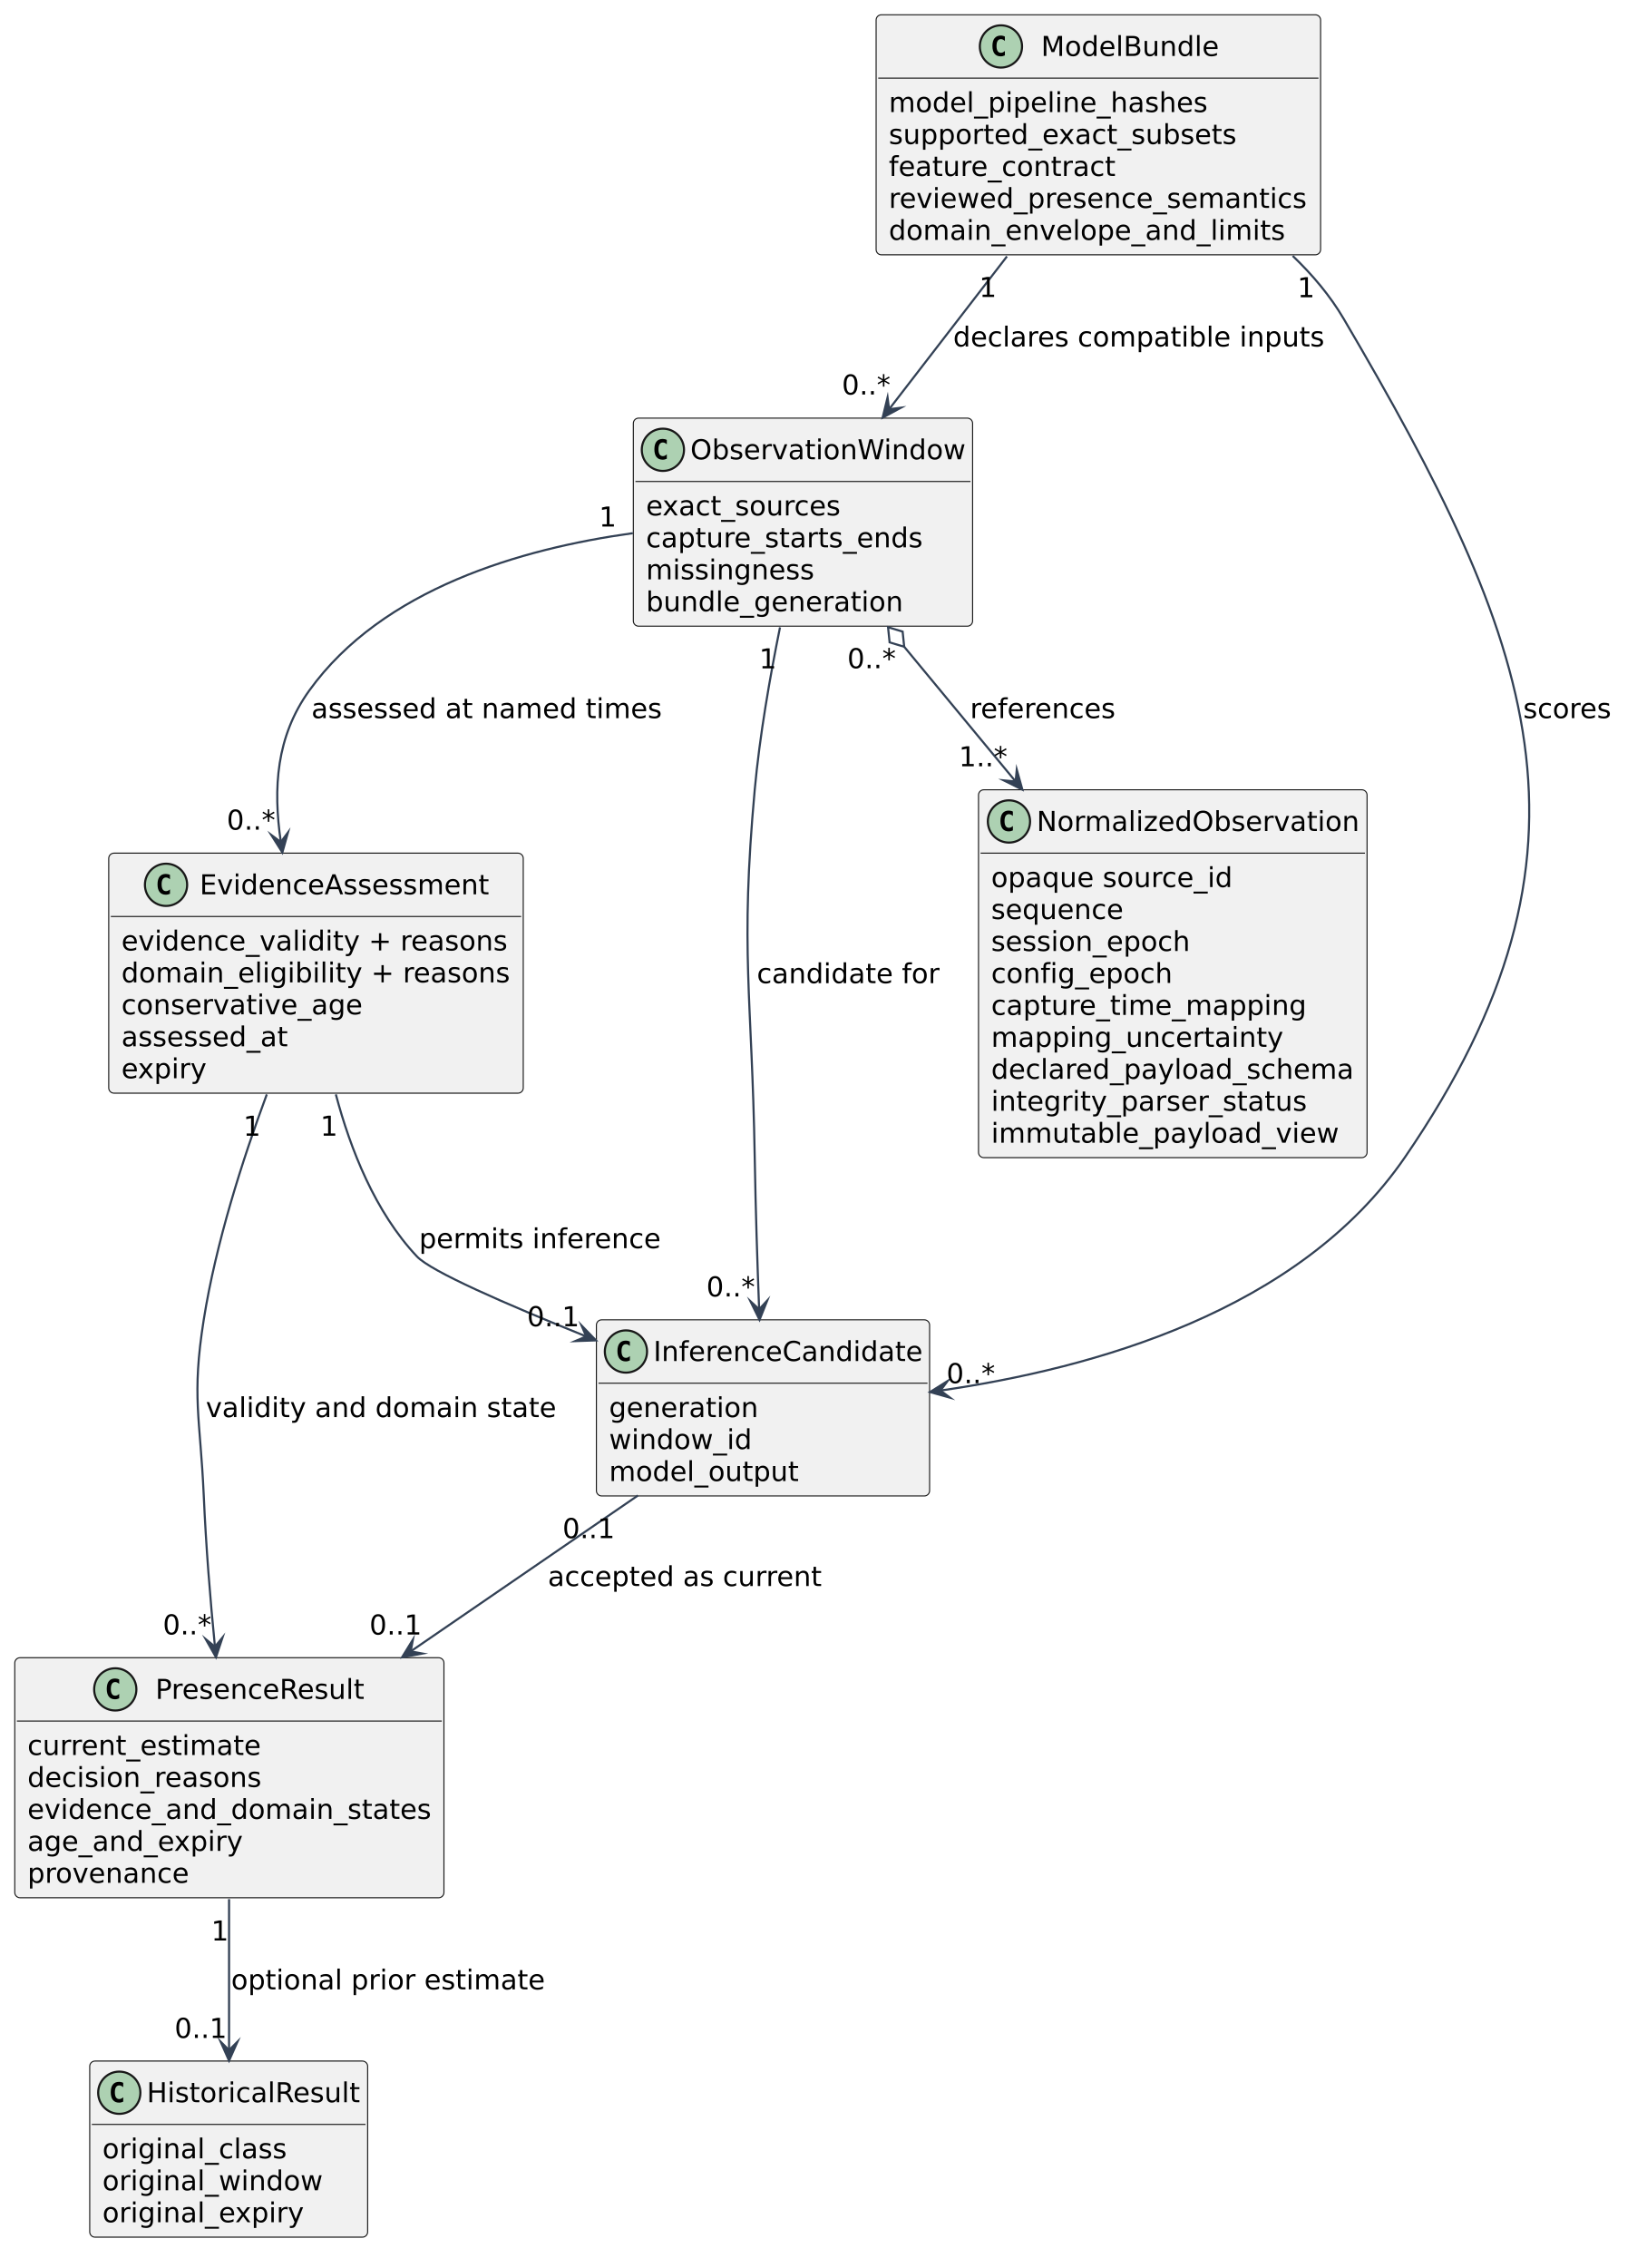
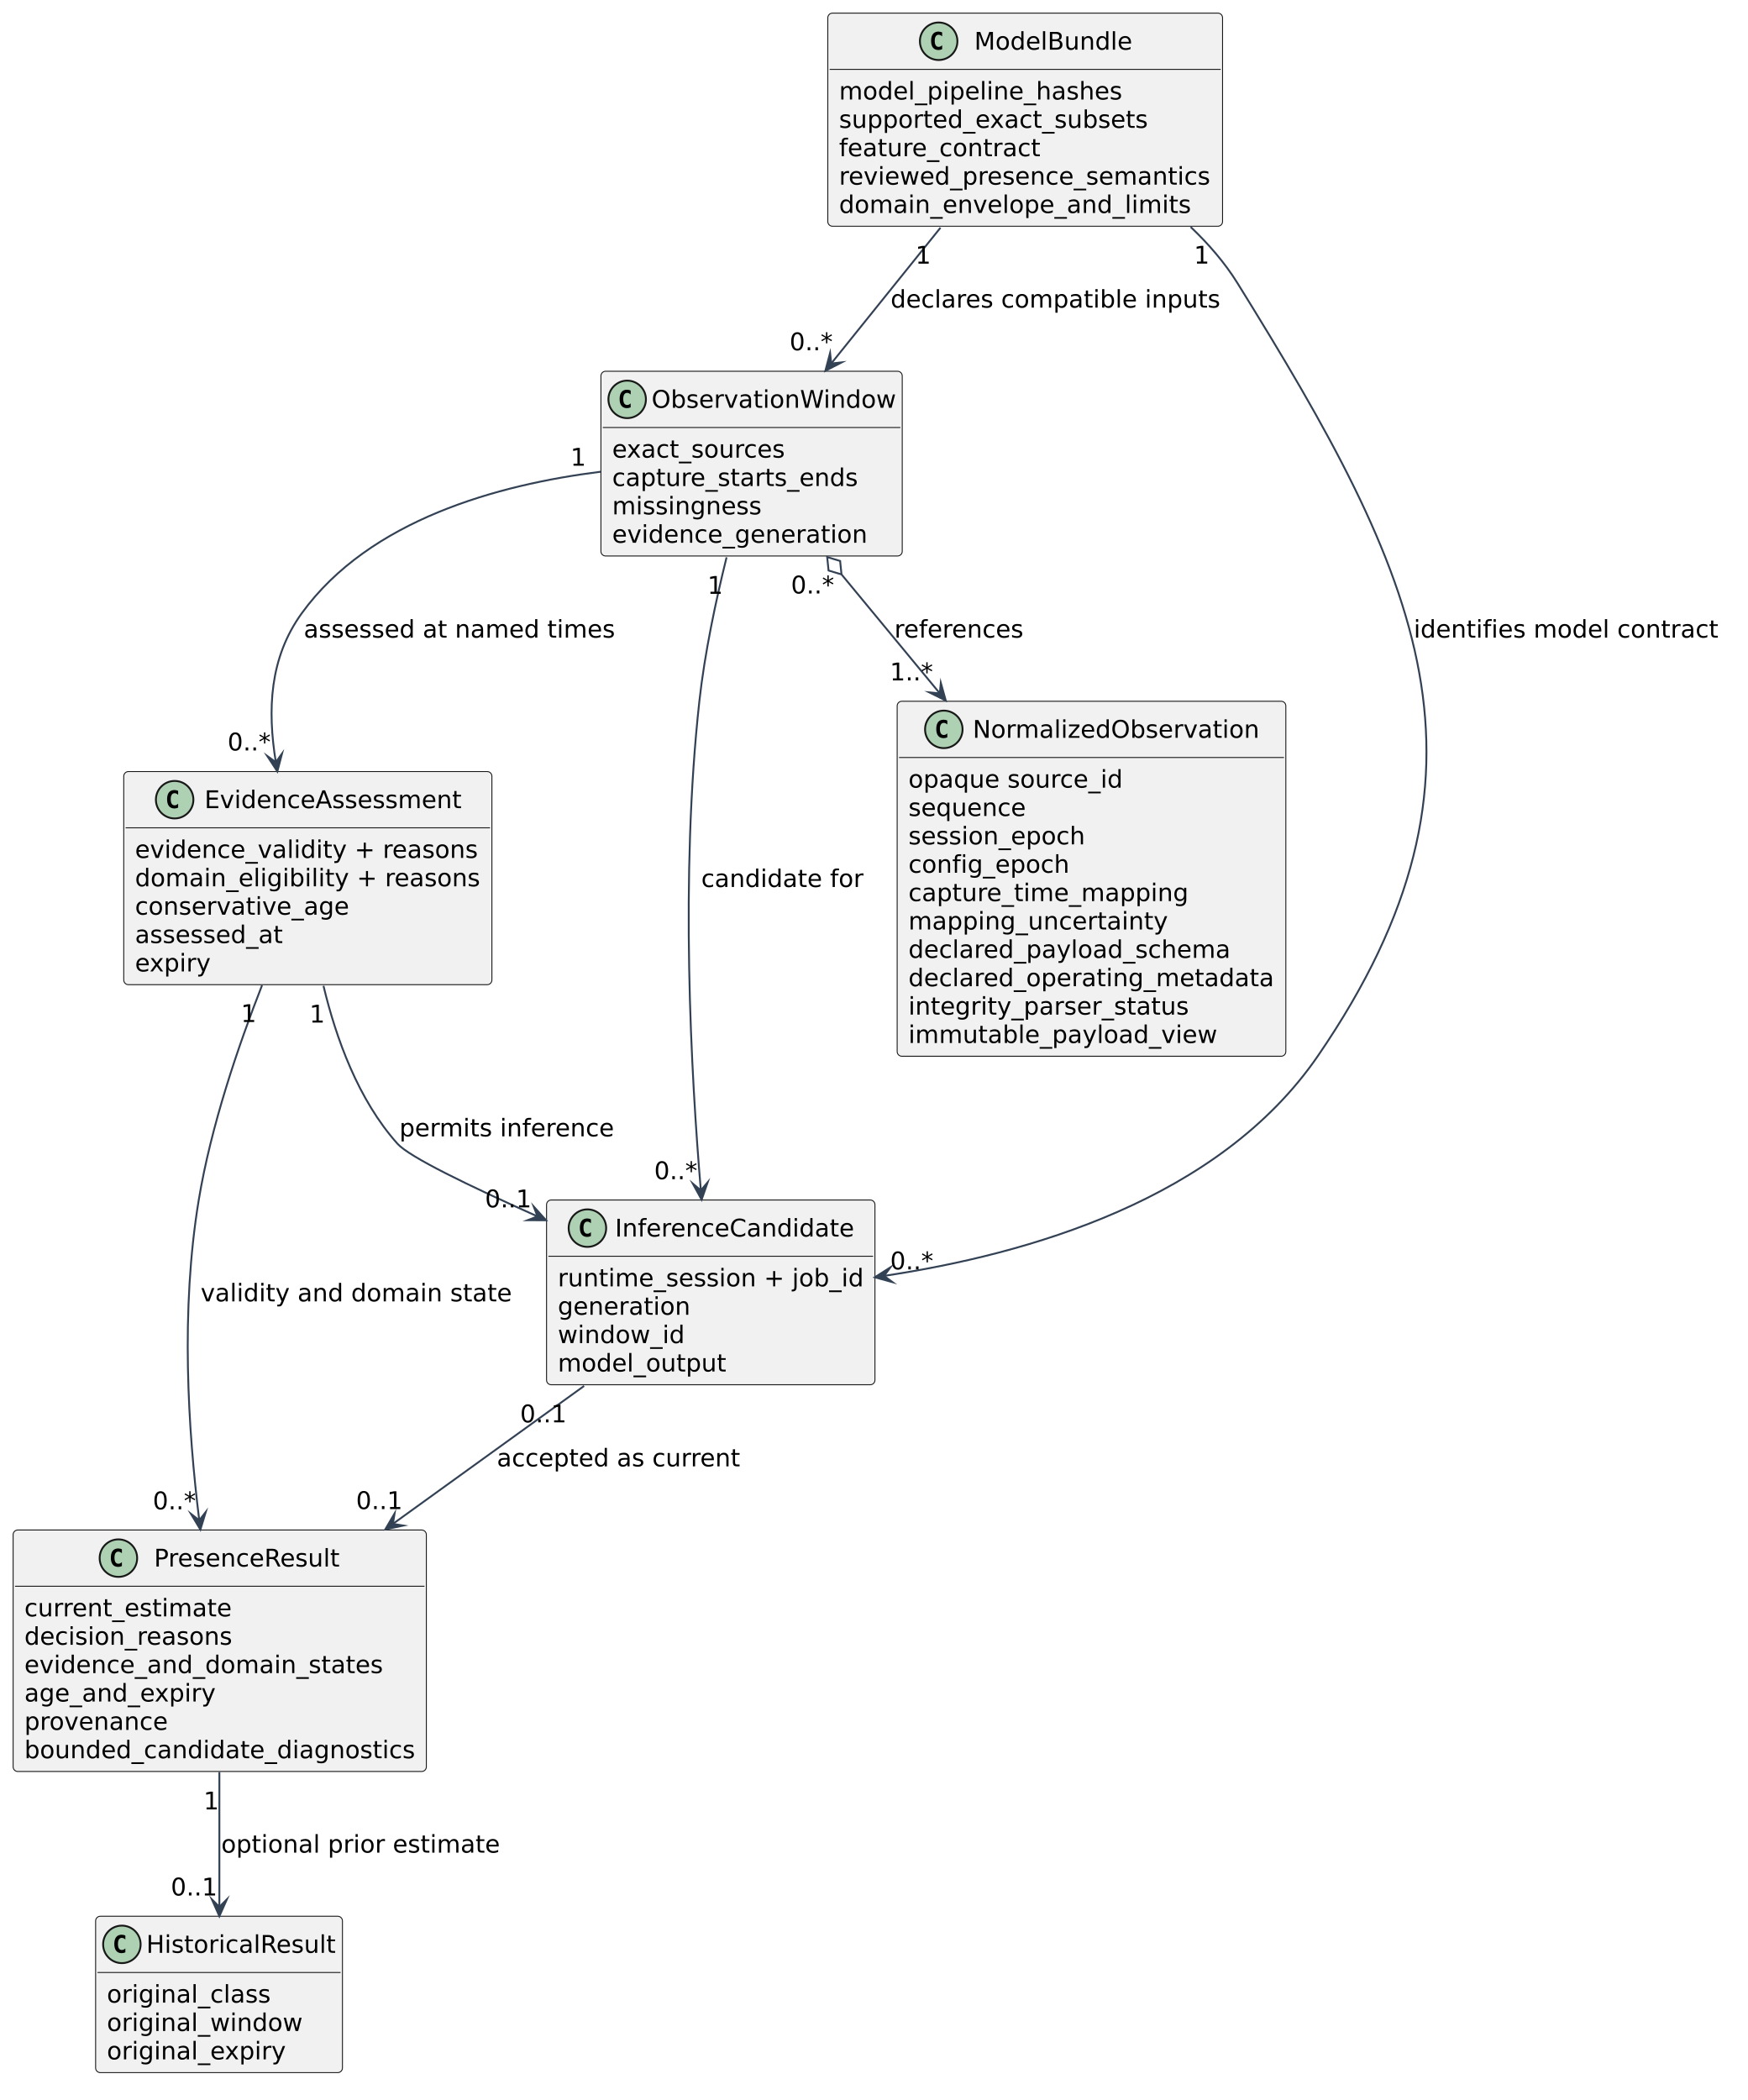
- <svg xmlns="http://www.w3.org/2000/svg" contentStyleType="text/css" data-diagram-type="CLASS" height="1074px" preserveAspectRatio="none" style="width:780px;height:1074px;background:#FFFFFF;" version="1.1" viewBox="0 0 780 1074" width="780px" zoomAndPan="magnify">
+ <svg xmlns="http://www.w3.org/2000/svg" contentStyleType="text/css" data-diagram-type="CLASS" height="1120px" preserveAspectRatio="none" style="width:932px;height:1120px;background:#FFFFFF;" version="1.1" viewBox="0 0 932 1120" width="932px" zoomAndPan="magnify">
  <defs />
  <g>
    <g class="entity" data-qualified-name="NormalizedObservation" data-source-line="9" id="ent0001">
-       <rect fill="#F1F1F1" height="174.195" rx="2.5" ry="2.5" style="stroke:#181818;stroke-width:0.5;" width="184.053" x="463.5" y="374" />
-       <ellipse cx="477.924" cy="389" fill="#ADD1B2" rx="10" ry="10" style="stroke:#181818;stroke-width:1;" />
-       <path d="M479.783,393.234 Q479.346,393.453 478.846,393.562 Q478.361,393.688 477.83,393.688 Q475.908,393.688 474.892,392.422 Q473.892,391.156 473.892,388.766 Q473.892,386.375 474.892,385.109 Q475.908,383.844 477.83,383.844 Q478.361,383.844 478.861,383.969 Q479.361,384.078 479.783,384.312 L479.783,386.391 Q479.299,385.953 478.846,385.75 Q478.392,385.531 477.908,385.531 Q476.892,385.531 476.361,386.359 Q475.83,387.172 475.83,388.766 Q475.83,390.375 476.361,391.188 Q476.892,392 477.908,392 Q478.392,392 478.846,391.797 Q479.299,391.594 479.783,391.141 L479.783,393.234 Z " fill="#000000" />
-       <text fill="#000000" font-family="'DejaVu Sans'" font-size="13" lengthAdjust="spacing" textLength="153.112" x="491.018" y="393.5">NormalizedObservation</text>
-       <line style="stroke:#181818;stroke-width:0.5;" x1="464.5" x2="646.553" y1="404" y2="404" />
-       <text fill="#000000" font-family="'DejaVu Sans'" font-size="13" lengthAdjust="spacing" textLength="114.613" x="469.5" y="420.067">opaque source_id</text>
-       <text fill="#000000" font-family="'DejaVu Sans'" font-size="13" lengthAdjust="spacing" textLength="62.645" x="469.5" y="435.2">sequence</text>
-       <text fill="#000000" font-family="'DejaVu Sans'" font-size="13" lengthAdjust="spacing" textLength="94.212" x="469.5" y="450.332">session_epoch</text>
-       <text fill="#000000" font-family="'DejaVu Sans'" font-size="13" lengthAdjust="spacing" textLength="85.871" x="469.5" y="465.465">config_epoch</text>
-       <text fill="#000000" font-family="'DejaVu Sans'" font-size="13" lengthAdjust="spacing" textLength="149.652" x="469.5" y="480.598">capture_time_mapping</text>
-       <text fill="#000000" font-family="'DejaVu Sans'" font-size="13" lengthAdjust="spacing" textLength="138.411" x="469.5" y="495.731">mapping_uncertainty</text>
-       <text fill="#000000" font-family="'DejaVu Sans'" font-size="13" lengthAdjust="spacing" textLength="172.053" x="469.5" y="510.864">declared_payload_schema</text>
-       <text fill="#000000" font-family="'DejaVu Sans'" font-size="13" lengthAdjust="spacing" textLength="149.57" x="469.5" y="525.997">integrity_parser_status</text>
-       <text fill="#000000" font-family="'DejaVu Sans'" font-size="13" lengthAdjust="spacing" textLength="164.734" x="469.5" y="541.129">immutable_payload_view</text>
+       <rect fill="#F1F1F1" height="189.328" rx="2.5" ry="2.5" style="stroke:#181818;stroke-width:0.5;" width="207.292" x="478.5" y="374" />
+       <ellipse cx="503.381" cy="389" fill="#ADD1B2" rx="10" ry="10" style="stroke:#181818;stroke-width:1;" />
+       <path d="M505.24,393.234 Q504.803,393.453 504.303,393.562 Q503.819,393.688 503.287,393.688 Q501.365,393.688 500.35,392.422 Q499.35,391.156 499.35,388.766 Q499.35,386.375 500.35,385.109 Q501.365,383.844 503.287,383.844 Q503.819,383.844 504.319,383.969 Q504.819,384.078 505.24,384.312 L505.24,386.391 Q504.756,385.953 504.303,385.75 Q503.85,385.531 503.365,385.531 Q502.35,385.531 501.819,386.359 Q501.287,387.172 501.287,388.766 Q501.287,390.375 501.819,391.188 Q502.35,392 503.365,392 Q503.85,392 504.303,391.797 Q504.756,391.594 505.24,391.141 L505.24,393.234 Z " fill="#000000" />
+       <text fill="#000000" font-family="'DejaVu Sans'" font-size="13" lengthAdjust="spacing" textLength="153.112" x="518.799" y="393.5">NormalizedObservation</text>
+       <line style="stroke:#181818;stroke-width:0.5;" x1="479.5" x2="684.792" y1="404" y2="404" />
+       <text fill="#000000" font-family="'DejaVu Sans'" font-size="13" lengthAdjust="spacing" textLength="114.613" x="484.5" y="420.067">opaque source_id</text>
+       <text fill="#000000" font-family="'DejaVu Sans'" font-size="13" lengthAdjust="spacing" textLength="62.645" x="484.5" y="435.2">sequence</text>
+       <text fill="#000000" font-family="'DejaVu Sans'" font-size="13" lengthAdjust="spacing" textLength="94.212" x="484.5" y="450.332">session_epoch</text>
+       <text fill="#000000" font-family="'DejaVu Sans'" font-size="13" lengthAdjust="spacing" textLength="85.871" x="484.5" y="465.465">config_epoch</text>
+       <text fill="#000000" font-family="'DejaVu Sans'" font-size="13" lengthAdjust="spacing" textLength="149.652" x="484.5" y="480.598">capture_time_mapping</text>
+       <text fill="#000000" font-family="'DejaVu Sans'" font-size="13" lengthAdjust="spacing" textLength="138.411" x="484.5" y="495.731">mapping_uncertainty</text>
+       <text fill="#000000" font-family="'DejaVu Sans'" font-size="13" lengthAdjust="spacing" textLength="172.053" x="484.5" y="510.864">declared_payload_schema</text>
+       <text fill="#000000" font-family="'DejaVu Sans'" font-size="13" lengthAdjust="spacing" textLength="195.292" x="484.5" y="525.997">declared_operating_metadata</text>
+       <text fill="#000000" font-family="'DejaVu Sans'" font-size="13" lengthAdjust="spacing" textLength="149.57" x="484.5" y="541.129">integrity_parser_status</text>
+       <text fill="#000000" font-family="'DejaVu Sans'" font-size="13" lengthAdjust="spacing" textLength="164.734" x="484.5" y="556.262">immutable_payload_view</text>
    </g>
-     <g class="entity" data-qualified-name="ObservationWindow" data-source-line="21" id="ent0002">
-       <rect fill="#F1F1F1" height="98.531" rx="2.5" ry="2.5" style="stroke:#181818;stroke-width:0.5;" width="160.705" x="300" y="198" />
-       <ellipse cx="314" cy="213" fill="#ADD1B2" rx="10" ry="10" style="stroke:#181818;stroke-width:1;" />
-       <path d="M315.859,217.234 Q315.422,217.453 314.922,217.562 Q314.438,217.688 313.906,217.688 Q311.984,217.688 310.969,216.422 Q309.969,215.156 309.969,212.766 Q309.969,210.375 310.969,209.109 Q311.984,207.844 313.906,207.844 Q314.438,207.844 314.938,207.969 Q315.438,208.078 315.859,208.312 L315.859,210.391 Q315.375,209.953 314.922,209.75 Q314.469,209.531 313.984,209.531 Q312.969,209.531 312.438,210.359 Q311.906,211.172 311.906,212.766 Q311.906,214.375 312.438,215.188 Q312.969,216 313.984,216 Q314.469,216 314.922,215.797 Q315.375,215.594 315.859,215.141 L315.859,217.234 Z " fill="#000000" />
-       <text fill="#000000" font-family="'DejaVu Sans'" font-size="13" lengthAdjust="spacing" textLength="130.705" x="327" y="217.5">ObservationWindow</text>
-       <line style="stroke:#181818;stroke-width:0.5;" x1="301" x2="459.705" y1="228" y2="228" />
-       <text fill="#000000" font-family="'DejaVu Sans'" font-size="13" lengthAdjust="spacing" textLength="92.631" x="306" y="244.067">exact_sources</text>
-       <text fill="#000000" font-family="'DejaVu Sans'" font-size="13" lengthAdjust="spacing" textLength="131.358" x="306" y="259.2">capture_starts_ends</text>
-       <text fill="#000000" font-family="'DejaVu Sans'" font-size="13" lengthAdjust="spacing" textLength="79.707" x="306" y="274.332">missingness</text>
-       <text fill="#000000" font-family="'DejaVu Sans'" font-size="13" lengthAdjust="spacing" textLength="121.793" x="306" y="289.465">bundle_generation</text>
+     <g class="entity" data-qualified-name="ObservationWindow" data-source-line="22" id="ent0002">
+       <rect fill="#F1F1F1" height="98.531" rx="2.5" ry="2.5" style="stroke:#181818;stroke-width:0.5;" width="160.705" x="320.5" y="198" />
+       <ellipse cx="334.5" cy="213" fill="#ADD1B2" rx="10" ry="10" style="stroke:#181818;stroke-width:1;" />
+       <path d="M336.359,217.234 Q335.922,217.453 335.422,217.562 Q334.938,217.688 334.406,217.688 Q332.484,217.688 331.469,216.422 Q330.469,215.156 330.469,212.766 Q330.469,210.375 331.469,209.109 Q332.484,207.844 334.406,207.844 Q334.938,207.844 335.438,207.969 Q335.938,208.078 336.359,208.312 L336.359,210.391 Q335.875,209.953 335.422,209.75 Q334.969,209.531 334.484,209.531 Q333.469,209.531 332.938,210.359 Q332.406,211.172 332.406,212.766 Q332.406,214.375 332.938,215.188 Q333.469,216 334.484,216 Q334.969,216 335.422,215.797 Q335.875,215.594 336.359,215.141 L336.359,217.234 Z " fill="#000000" />
+       <text fill="#000000" font-family="'DejaVu Sans'" font-size="13" lengthAdjust="spacing" textLength="130.705" x="347.5" y="217.5">ObservationWindow</text>
+       <line style="stroke:#181818;stroke-width:0.5;" x1="321.5" x2="480.205" y1="228" y2="228" />
+       <text fill="#000000" font-family="'DejaVu Sans'" font-size="13" lengthAdjust="spacing" textLength="92.631" x="326.5" y="244.067">exact_sources</text>
+       <text fill="#000000" font-family="'DejaVu Sans'" font-size="13" lengthAdjust="spacing" textLength="131.358" x="326.5" y="259.2">capture_starts_ends</text>
+       <text fill="#000000" font-family="'DejaVu Sans'" font-size="13" lengthAdjust="spacing" textLength="79.707" x="326.5" y="274.332">missingness</text>
+       <text fill="#000000" font-family="'DejaVu Sans'" font-size="13" lengthAdjust="spacing" textLength="136.138" x="326.5" y="289.465">evidence_generation</text>
    </g>
-     <g class="entity" data-qualified-name="ModelBundle" data-source-line="28" id="ent0003">
-       <rect fill="#F1F1F1" height="113.664" rx="2.5" ry="2.5" style="stroke:#181818;stroke-width:0.5;" width="210.548" x="415" y="7" />
-       <ellipse cx="474.129" cy="22" fill="#ADD1B2" rx="10" ry="10" style="stroke:#181818;stroke-width:1;" />
-       <path d="M475.988,26.234 Q475.551,26.453 475.051,26.562 Q474.566,26.688 474.035,26.688 Q472.113,26.688 471.098,25.422 Q470.098,24.156 470.098,21.766 Q470.098,19.375 471.098,18.109 Q472.113,16.844 474.035,16.844 Q474.566,16.844 475.066,16.969 Q475.566,17.078 475.988,17.312 L475.988,19.391 Q475.504,18.953 475.051,18.75 Q474.598,18.531 474.113,18.531 Q473.098,18.531 472.566,19.359 Q472.035,20.172 472.035,21.766 Q472.035,23.375 472.566,24.188 Q473.098,25 474.113,25 Q474.598,25 475.051,24.797 Q475.504,24.594 475.988,24.141 L475.988,26.234 Z " fill="#000000" />
-       <text fill="#000000" font-family="'DejaVu Sans'" font-size="13" lengthAdjust="spacing" textLength="84.29" x="493.129" y="26.5">ModelBundle</text>
-       <line style="stroke:#181818;stroke-width:0.5;" x1="416" x2="624.548" y1="37" y2="37" />
-       <text fill="#000000" font-family="'DejaVu Sans'" font-size="13" lengthAdjust="spacing" textLength="151.042" x="421" y="53.067">model_pipeline_hashes</text>
-       <text fill="#000000" font-family="'DejaVu Sans'" font-size="13" lengthAdjust="spacing" textLength="164.969" x="421" y="68.2">supported_exact_subsets</text>
-       <text fill="#000000" font-family="'DejaVu Sans'" font-size="13" lengthAdjust="spacing" textLength="107.713" x="421" y="83.332">feature_contract</text>
-       <text fill="#000000" font-family="'DejaVu Sans'" font-size="13" lengthAdjust="spacing" textLength="198.548" x="421" y="98.465">reviewed_presence_semantics</text>
-       <text fill="#000000" font-family="'DejaVu Sans'" font-size="13" lengthAdjust="spacing" textLength="187.757" x="421" y="113.598">domain_envelope_and_limits</text>
+     <g class="entity" data-qualified-name="ModelBundle" data-source-line="29" id="ent0003">
+       <rect fill="#F1F1F1" height="113.664" rx="2.5" ry="2.5" style="stroke:#181818;stroke-width:0.5;" width="210.548" x="441.5" y="7" />
+       <ellipse cx="500.629" cy="22" fill="#ADD1B2" rx="10" ry="10" style="stroke:#181818;stroke-width:1;" />
+       <path d="M502.488,26.234 Q502.051,26.453 501.551,26.562 Q501.066,26.688 500.535,26.688 Q498.613,26.688 497.598,25.422 Q496.598,24.156 496.598,21.766 Q496.598,19.375 497.598,18.109 Q498.613,16.844 500.535,16.844 Q501.066,16.844 501.566,16.969 Q502.066,17.078 502.488,17.312 L502.488,19.391 Q502.004,18.953 501.551,18.75 Q501.098,18.531 500.613,18.531 Q499.598,18.531 499.066,19.359 Q498.535,20.172 498.535,21.766 Q498.535,23.375 499.066,24.188 Q499.598,25 500.613,25 Q501.098,25 501.551,24.797 Q502.004,24.594 502.488,24.141 L502.488,26.234 Z " fill="#000000" />
+       <text fill="#000000" font-family="'DejaVu Sans'" font-size="13" lengthAdjust="spacing" textLength="84.29" x="519.629" y="26.5">ModelBundle</text>
+       <line style="stroke:#181818;stroke-width:0.5;" x1="442.5" x2="651.048" y1="37" y2="37" />
+       <text fill="#000000" font-family="'DejaVu Sans'" font-size="13" lengthAdjust="spacing" textLength="151.042" x="447.5" y="53.067">model_pipeline_hashes</text>
+       <text fill="#000000" font-family="'DejaVu Sans'" font-size="13" lengthAdjust="spacing" textLength="164.969" x="447.5" y="68.2">supported_exact_subsets</text>
+       <text fill="#000000" font-family="'DejaVu Sans'" font-size="13" lengthAdjust="spacing" textLength="107.713" x="447.5" y="83.332">feature_contract</text>
+       <text fill="#000000" font-family="'DejaVu Sans'" font-size="13" lengthAdjust="spacing" textLength="198.548" x="447.5" y="98.465">reviewed_presence_semantics</text>
+       <text fill="#000000" font-family="'DejaVu Sans'" font-size="13" lengthAdjust="spacing" textLength="187.757" x="447.5" y="113.598">domain_envelope_and_limits</text>
    </g>
-     <g class="entity" data-qualified-name="EvidenceAssessment" data-source-line="36" id="ent0004">
-       <rect fill="#F1F1F1" height="113.664" rx="2.5" ry="2.5" style="stroke:#181818;stroke-width:0.5;" width="196.355" x="51.5" y="404" />
-       <ellipse cx="78.649" cy="419" fill="#ADD1B2" rx="10" ry="10" style="stroke:#181818;stroke-width:1;" />
-       <path d="M80.508,423.234 Q80.071,423.453 79.571,423.562 Q79.087,423.688 78.555,423.688 Q76.633,423.688 75.618,422.422 Q74.618,421.156 74.618,418.766 Q74.618,416.375 75.618,415.109 Q76.633,413.844 78.555,413.844 Q79.087,413.844 79.587,413.969 Q80.087,414.078 80.508,414.312 L80.508,416.391 Q80.024,415.953 79.571,415.75 Q79.118,415.531 78.633,415.531 Q77.618,415.531 77.087,416.359 Q76.555,417.172 76.555,418.766 Q76.555,420.375 77.087,421.188 Q77.618,422 78.633,422 Q79.118,422 79.571,421.797 Q80.024,421.594 80.508,421.141 L80.508,423.234 Z " fill="#000000" />
-       <text fill="#000000" font-family="'DejaVu Sans'" font-size="13" lengthAdjust="spacing" textLength="137.135" x="94.571" y="423.5">EvidenceAssessment</text>
-       <line style="stroke:#181818;stroke-width:0.5;" x1="52.5" x2="246.855" y1="434" y2="434" />
-       <text fill="#000000" font-family="'DejaVu Sans'" font-size="13" lengthAdjust="spacing" textLength="183.181" x="57.5" y="450.067">evidence_validity + reasons</text>
-       <text fill="#000000" font-family="'DejaVu Sans'" font-size="13" lengthAdjust="spacing" textLength="184.355" x="57.5" y="465.2">domain_eligibility + reasons</text>
-       <text fill="#000000" font-family="'DejaVu Sans'" font-size="13" lengthAdjust="spacing" textLength="114.232" x="57.5" y="480.332">conservative_age</text>
-       <text fill="#000000" font-family="'DejaVu Sans'" font-size="13" lengthAdjust="spacing" textLength="78.87" x="57.5" y="495.465">assessed_at</text>
-       <text fill="#000000" font-family="'DejaVu Sans'" font-size="13" lengthAdjust="spacing" textLength="40.593" x="57.5" y="510.598">expiry</text>
+     <g class="entity" data-qualified-name="EvidenceAssessment" data-source-line="37" id="ent0004">
+       <rect fill="#F1F1F1" height="113.664" rx="2.5" ry="2.5" style="stroke:#181818;stroke-width:0.5;" width="196.355" x="66" y="411.5" />
+       <ellipse cx="93.149" cy="426.5" fill="#ADD1B2" rx="10" ry="10" style="stroke:#181818;stroke-width:1;" />
+       <path d="M95.008,430.734 Q94.571,430.953 94.071,431.062 Q93.587,431.188 93.055,431.188 Q91.133,431.188 90.118,429.922 Q89.118,428.656 89.118,426.266 Q89.118,423.875 90.118,422.609 Q91.133,421.344 93.055,421.344 Q93.587,421.344 94.087,421.469 Q94.587,421.578 95.008,421.812 L95.008,423.891 Q94.524,423.453 94.071,423.25 Q93.618,423.031 93.133,423.031 Q92.118,423.031 91.587,423.859 Q91.055,424.672 91.055,426.266 Q91.055,427.875 91.587,428.688 Q92.118,429.5 93.133,429.5 Q93.618,429.5 94.071,429.297 Q94.524,429.094 95.008,428.641 L95.008,430.734 Z " fill="#000000" />
+       <text fill="#000000" font-family="'DejaVu Sans'" font-size="13" lengthAdjust="spacing" textLength="137.135" x="109.071" y="431">EvidenceAssessment</text>
+       <line style="stroke:#181818;stroke-width:0.5;" x1="67" x2="261.355" y1="441.5" y2="441.5" />
+       <text fill="#000000" font-family="'DejaVu Sans'" font-size="13" lengthAdjust="spacing" textLength="183.181" x="72" y="457.567">evidence_validity + reasons</text>
+       <text fill="#000000" font-family="'DejaVu Sans'" font-size="13" lengthAdjust="spacing" textLength="184.355" x="72" y="472.7">domain_eligibility + reasons</text>
+       <text fill="#000000" font-family="'DejaVu Sans'" font-size="13" lengthAdjust="spacing" textLength="114.232" x="72" y="487.832">conservative_age</text>
+       <text fill="#000000" font-family="'DejaVu Sans'" font-size="13" lengthAdjust="spacing" textLength="78.87" x="72" y="502.965">assessed_at</text>
+       <text fill="#000000" font-family="'DejaVu Sans'" font-size="13" lengthAdjust="spacing" textLength="40.593" x="72" y="518.098">expiry</text>
    </g>
-     <g class="entity" data-qualified-name="InferenceCandidate" data-source-line="44" id="ent0005">
-       <rect fill="#F1F1F1" height="83.398" rx="2.5" ry="2.5" style="stroke:#181818;stroke-width:0.5;" width="157.835" x="282.5" y="625" />
-       <ellipse cx="296.5" cy="640" fill="#ADD1B2" rx="10" ry="10" style="stroke:#181818;stroke-width:1;" />
-       <path d="M298.359,644.234 Q297.922,644.453 297.422,644.562 Q296.938,644.688 296.406,644.688 Q294.484,644.688 293.469,643.422 Q292.469,642.156 292.469,639.766 Q292.469,637.375 293.469,636.109 Q294.484,634.844 296.406,634.844 Q296.938,634.844 297.438,634.969 Q297.938,635.078 298.359,635.312 L298.359,637.391 Q297.875,636.953 297.422,636.75 Q296.969,636.531 296.484,636.531 Q295.469,636.531 294.938,637.359 Q294.406,638.172 294.406,639.766 Q294.406,641.375 294.938,642.188 Q295.469,643 296.484,643 Q296.969,643 297.422,642.797 Q297.875,642.594 298.359,642.141 L298.359,644.234 Z " fill="#000000" />
-       <text fill="#000000" font-family="'DejaVu Sans'" font-size="13" lengthAdjust="spacing" textLength="127.835" x="309.5" y="644.5">InferenceCandidate</text>
-       <line style="stroke:#181818;stroke-width:0.5;" x1="283.5" x2="439.335" y1="655" y2="655" />
-       <text fill="#000000" font-family="'DejaVu Sans'" font-size="13" lengthAdjust="spacing" textLength="70.7" x="288.5" y="671.067">generation</text>
-       <text fill="#000000" font-family="'DejaVu Sans'" font-size="13" lengthAdjust="spacing" textLength="67.685" x="288.5" y="686.2">window_id</text>
-       <text fill="#000000" font-family="'DejaVu Sans'" font-size="13" lengthAdjust="spacing" textLength="89.857" x="288.5" y="701.332">model_output</text>
+     <g class="entity" data-qualified-name="InferenceCandidate" data-source-line="45" id="ent0005">
+       <rect fill="#F1F1F1" height="98.531" rx="2.5" ry="2.5" style="stroke:#181818;stroke-width:0.5;" width="175.154" x="291.5" y="640" />
+       <ellipse cx="313.293" cy="655" fill="#ADD1B2" rx="10" ry="10" style="stroke:#181818;stroke-width:1;" />
+       <path d="M315.153,659.234 Q314.715,659.453 314.215,659.562 Q313.731,659.688 313.2,659.688 Q311.278,659.688 310.262,658.422 Q309.262,657.156 309.262,654.766 Q309.262,652.375 310.262,651.109 Q311.278,649.844 313.2,649.844 Q313.731,649.844 314.231,649.969 Q314.731,650.078 315.153,650.312 L315.153,652.391 Q314.668,651.953 314.215,651.75 Q313.762,651.531 313.278,651.531 Q312.262,651.531 311.731,652.359 Q311.2,653.172 311.2,654.766 Q311.2,656.375 311.731,657.188 Q312.262,658 313.278,658 Q313.762,658 314.215,657.797 Q314.668,657.594 315.153,657.141 L315.153,659.234 Z " fill="#000000" />
+       <text fill="#000000" font-family="'DejaVu Sans'" font-size="13" lengthAdjust="spacing" textLength="127.835" x="328.025" y="659.5">InferenceCandidate</text>
+       <line style="stroke:#181818;stroke-width:0.5;" x1="292.5" x2="465.654" y1="670" y2="670" />
+       <text fill="#000000" font-family="'DejaVu Sans'" font-size="13" lengthAdjust="spacing" textLength="163.154" x="297.5" y="686.067">runtime_session + job_id</text>
+       <text fill="#000000" font-family="'DejaVu Sans'" font-size="13" lengthAdjust="spacing" textLength="70.7" x="297.5" y="701.2">generation</text>
+       <text fill="#000000" font-family="'DejaVu Sans'" font-size="13" lengthAdjust="spacing" textLength="67.685" x="297.5" y="716.332">window_id</text>
+       <text fill="#000000" font-family="'DejaVu Sans'" font-size="13" lengthAdjust="spacing" textLength="89.857" x="297.5" y="731.465">model_output</text>
    </g>
-     <g class="entity" data-qualified-name="PresenceResult" data-source-line="50" id="ent0006">
-       <rect fill="#F1F1F1" height="113.664" rx="2.5" ry="2.5" style="stroke:#181818;stroke-width:0.5;" width="203.287" x="7" y="785" />
-       <ellipse cx="54.598" cy="800" fill="#ADD1B2" rx="10" ry="10" style="stroke:#181818;stroke-width:1;" />
-       <path d="M56.458,804.234 Q56.02,804.453 55.52,804.562 Q55.036,804.688 54.505,804.688 Q52.583,804.688 51.567,803.422 Q50.567,802.156 50.567,799.766 Q50.567,797.375 51.567,796.109 Q52.583,794.844 54.505,794.844 Q55.036,794.844 55.536,794.969 Q56.036,795.078 56.458,795.312 L56.458,797.391 Q55.973,796.953 55.52,796.75 Q55.067,796.531 54.583,796.531 Q53.567,796.531 53.036,797.359 Q52.505,798.172 52.505,799.766 Q52.505,801.375 53.036,802.188 Q53.567,803 54.583,803 Q55.067,803 55.52,802.797 Q55.973,802.594 56.458,802.141 L56.458,804.234 Z " fill="#000000" />
-       <text fill="#000000" font-family="'DejaVu Sans'" font-size="13" lengthAdjust="spacing" textLength="100.09" x="73.598" y="804.5">PresenceResult</text>
-       <line style="stroke:#181818;stroke-width:0.5;" x1="8" x2="209.287" y1="815" y2="815" />
-       <text fill="#000000" font-family="'DejaVu Sans'" font-size="13" lengthAdjust="spacing" textLength="111.116" x="13" y="831.067">current_estimate</text>
-       <text fill="#000000" font-family="'DejaVu Sans'" font-size="13" lengthAdjust="spacing" textLength="111.135" x="13" y="846.2">decision_reasons</text>
-       <text fill="#000000" font-family="'DejaVu Sans'" font-size="13" lengthAdjust="spacing" textLength="191.287" x="13" y="861.332">evidence_and_domain_states</text>
-       <text fill="#000000" font-family="'DejaVu Sans'" font-size="13" lengthAdjust="spacing" textLength="102.267" x="13" y="876.465">age_and_expiry</text>
-       <text fill="#000000" font-family="'DejaVu Sans'" font-size="13" lengthAdjust="spacing" textLength="76.832" x="13" y="891.598">provenance</text>
+     <g class="entity" data-qualified-name="PresenceResult" data-source-line="52" id="ent0006">
+       <rect fill="#F1F1F1" height="128.797" rx="2.5" ry="2.5" style="stroke:#181818;stroke-width:0.5;" width="220.394" x="7" y="816" />
+       <ellipse cx="63.152" cy="831" fill="#ADD1B2" rx="10" ry="10" style="stroke:#181818;stroke-width:1;" />
+       <path d="M65.011,835.234 Q64.574,835.453 64.074,835.562 Q63.589,835.688 63.058,835.688 Q61.136,835.688 60.121,834.422 Q59.121,833.156 59.121,830.766 Q59.121,828.375 60.121,827.109 Q61.136,825.844 63.058,825.844 Q63.589,825.844 64.089,825.969 Q64.589,826.078 65.011,826.312 L65.011,828.391 Q64.527,827.953 64.074,827.75 Q63.621,827.531 63.136,827.531 Q62.121,827.531 61.589,828.359 Q61.058,829.172 61.058,830.766 Q61.058,832.375 61.589,833.188 Q62.121,834 63.136,834 Q63.621,834 64.074,833.797 Q64.527,833.594 65.011,833.141 L65.011,835.234 Z " fill="#000000" />
+       <text fill="#000000" font-family="'DejaVu Sans'" font-size="13" lengthAdjust="spacing" textLength="100.09" x="82.152" y="835.5">PresenceResult</text>
+       <line style="stroke:#181818;stroke-width:0.5;" x1="8" x2="226.394" y1="846" y2="846" />
+       <text fill="#000000" font-family="'DejaVu Sans'" font-size="13" lengthAdjust="spacing" textLength="111.116" x="13" y="862.067">current_estimate</text>
+       <text fill="#000000" font-family="'DejaVu Sans'" font-size="13" lengthAdjust="spacing" textLength="111.135" x="13" y="877.2">decision_reasons</text>
+       <text fill="#000000" font-family="'DejaVu Sans'" font-size="13" lengthAdjust="spacing" textLength="191.287" x="13" y="892.332">evidence_and_domain_states</text>
+       <text fill="#000000" font-family="'DejaVu Sans'" font-size="13" lengthAdjust="spacing" textLength="102.267" x="13" y="907.465">age_and_expiry</text>
+       <text fill="#000000" font-family="'DejaVu Sans'" font-size="13" lengthAdjust="spacing" textLength="76.832" x="13" y="922.598">provenance</text>
+       <text fill="#000000" font-family="'DejaVu Sans'" font-size="13" lengthAdjust="spacing" textLength="208.394" x="13" y="937.731">bounded_candidate_diagnostics</text>
    </g>
-     <g class="entity" data-qualified-name="HistoricalResult" data-source-line="58" id="ent0007">
-       <rect fill="#F1F1F1" height="83.398" rx="2.5" ry="2.5" style="stroke:#181818;stroke-width:0.5;" width="131.645" x="42.5" y="976" />
-       <ellipse cx="56.5" cy="991" fill="#ADD1B2" rx="10" ry="10" style="stroke:#181818;stroke-width:1;" />
-       <path d="M58.359,995.234 Q57.922,995.453 57.422,995.562 Q56.938,995.688 56.406,995.688 Q54.484,995.688 53.469,994.422 Q52.469,993.156 52.469,990.766 Q52.469,988.375 53.469,987.109 Q54.484,985.844 56.406,985.844 Q56.938,985.844 57.438,985.969 Q57.938,986.078 58.359,986.312 L58.359,988.391 Q57.875,987.953 57.422,987.75 Q56.969,987.531 56.484,987.531 Q55.469,987.531 54.938,988.359 Q54.406,989.172 54.406,990.766 Q54.406,992.375 54.938,993.188 Q55.469,994 56.484,994 Q56.969,994 57.422,993.797 Q57.875,993.594 58.359,993.141 L58.359,995.234 Z " fill="#000000" />
-       <text fill="#000000" font-family="'DejaVu Sans'" font-size="13" lengthAdjust="spacing" textLength="101.645" x="69.5" y="995.5">HistoricalResult</text>
-       <line style="stroke:#181818;stroke-width:0.5;" x1="43.5" x2="173.145" y1="1006" y2="1006" />
-       <text fill="#000000" font-family="'DejaVu Sans'" font-size="13" lengthAdjust="spacing" textLength="87.363" x="48.5" y="1022.067">original_class</text>
-       <text fill="#000000" font-family="'DejaVu Sans'" font-size="13" lengthAdjust="spacing" textLength="104.413" x="48.5" y="1037.2">original_window</text>
-       <text fill="#000000" font-family="'DejaVu Sans'" font-size="13" lengthAdjust="spacing" textLength="95.685" x="48.5" y="1052.332">original_expiry</text>
+     <g class="entity" data-qualified-name="HistoricalResult" data-source-line="61" id="ent0007">
+       <rect fill="#F1F1F1" height="83.398" rx="2.5" ry="2.5" style="stroke:#181818;stroke-width:0.5;" width="131.645" x="51" y="1022" />
+       <ellipse cx="65" cy="1037" fill="#ADD1B2" rx="10" ry="10" style="stroke:#181818;stroke-width:1;" />
+       <path d="M66.859,1041.234 Q66.422,1041.453 65.922,1041.562 Q65.438,1041.688 64.906,1041.688 Q62.984,1041.688 61.969,1040.422 Q60.969,1039.156 60.969,1036.766 Q60.969,1034.375 61.969,1033.109 Q62.984,1031.844 64.906,1031.844 Q65.438,1031.844 65.938,1031.969 Q66.438,1032.078 66.859,1032.312 L66.859,1034.391 Q66.375,1033.953 65.922,1033.75 Q65.469,1033.531 64.984,1033.531 Q63.969,1033.531 63.438,1034.359 Q62.906,1035.172 62.906,1036.766 Q62.906,1038.375 63.438,1039.188 Q63.969,1040 64.984,1040 Q65.469,1040 65.922,1039.797 Q66.375,1039.594 66.859,1039.141 L66.859,1041.234 Z " fill="#000000" />
+       <text fill="#000000" font-family="'DejaVu Sans'" font-size="13" lengthAdjust="spacing" textLength="101.645" x="78" y="1041.501">HistoricalResult</text>
+       <line style="stroke:#181818;stroke-width:0.5;" x1="52" x2="181.645" y1="1052" y2="1052" />
+       <text fill="#000000" font-family="'DejaVu Sans'" font-size="13" lengthAdjust="spacing" textLength="87.363" x="57" y="1068.067">original_class</text>
+       <text fill="#000000" font-family="'DejaVu Sans'" font-size="13" lengthAdjust="spacing" textLength="104.413" x="57" y="1083.2">original_window</text>
+       <text fill="#000000" font-family="'DejaVu Sans'" font-size="13" lengthAdjust="spacing" textLength="95.685" x="57" y="1098.332">original_expiry</text>
    </g>
-     <g class="link" data-entity-1="ent0002" data-entity-2="ent0001" data-link-type="aggregation" data-source-line="64" id="lnk8">
-       <path codeLine="64" d="M428.299,306.266 C447.169,329.076 459.402,343.868 481.092,370.078" fill="none" id="ObservationWindow-NormalizedObservation" style="stroke:#334155;stroke-width:1;" />
-       <polygon fill="none" points="420.65,297.02,421.392,304.193,428.299,306.266,427.557,299.093,420.65,297.02" style="stroke:#334155;stroke-width:1;stroke-linejoin:miter;stroke-miterlimit:10;" />
-       <polygon fill="#334155" points="484.28,373.93,481.624,364.446,481.092,370.078,475.46,369.546,484.28,373.93" style="stroke:#334155;stroke-width:1;stroke-linejoin:miter;stroke-miterlimit:10;" />
-       <text fill="#000000" font-family="'DejaVu Sans'" font-size="13" lengthAdjust="spacing" textLength="69.418" x="459.5" y="340.067">references</text>
-       <text fill="#000000" font-family="'DejaVu Sans'" font-size="13" lengthAdjust="spacing" textLength="23.036" x="401.342" y="316.431">0..*</text>
-       <text fill="#000000" font-family="'DejaVu Sans'" font-size="13" lengthAdjust="spacing" textLength="23.036" x="454.171" y="362.867">1..*</text>
+     <g class="link" data-entity-1="ent0002" data-entity-2="ent0001" data-link-type="aggregation" data-source-line="67" id="lnk8">
+       <path codeLine="67" d="M448.813,306.351 C467.453,328.911 479.445,343.416 501.245,369.796" fill="none" id="ObservationWindow-NormalizedObservation" style="stroke:#334155;stroke-width:1;" />
+       <polygon fill="none" points="441.17,297.1,441.908,304.273,448.813,306.351,448.075,299.178,441.17,297.1" style="stroke:#334155;stroke-width:1;stroke-linejoin:miter;stroke-miterlimit:10;" />
+       <polygon fill="#334155" points="504.43,373.65,501.78,364.164,501.245,369.796,495.613,369.26,504.43,373.65" style="stroke:#334155;stroke-width:1;stroke-linejoin:miter;stroke-miterlimit:10;" />
+       <text fill="#000000" font-family="'DejaVu Sans'" font-size="13" lengthAdjust="spacing" textLength="69.418" x="477" y="340.067">references</text>
+       <text fill="#000000" font-family="'DejaVu Sans'" font-size="13" lengthAdjust="spacing" textLength="23.036" x="421.865" y="316.521">0..*</text>
+       <text fill="#000000" font-family="'DejaVu Sans'" font-size="13" lengthAdjust="spacing" textLength="23.036" x="474.601" y="362.873">1..*</text>
    </g>
-     <g class="link" data-entity-1="ent0002" data-entity-2="ent0004" data-link-type="dependency" data-source-line="65" id="lnk9">
-       <path codeLine="65" d="M299.77,252.48 C246.8,259.8 181.15,278.82 146.5,327 C130.86,348.75 129.275,373.153 133.025,398.743" fill="none" id="ObservationWindow-to-EvidenceAssessment" style="stroke:#334155;stroke-width:1;" />
-       <polygon fill="#334155" points="133.75,403.69,136.403,394.205,133.025,398.743,128.487,395.365,133.75,403.69" style="stroke:#334155;stroke-width:1;stroke-linejoin:miter;stroke-miterlimit:10;" />
-       <text fill="#000000" font-family="'DejaVu Sans'" font-size="13" lengthAdjust="spacing" textLength="166.029" x="147.5" y="340.067">assessed at named times</text>
-       <text fill="#000000" font-family="'DejaVu Sans'" font-size="13" lengthAdjust="spacing" textLength="8.271" x="283.721" y="249.335">1</text>
-       <text fill="#000000" font-family="'DejaVu Sans'" font-size="13" lengthAdjust="spacing" textLength="23.036" x="107.409" y="392.887">0..*</text>
+     <g class="link" data-entity-1="ent0002" data-entity-2="ent0004" data-link-type="dependency" data-source-line="68" id="lnk9">
+       <path codeLine="68" d="M320.31,251.6 C265.67,258.43 197.09,277.22 161,327 C143.67,350.9 142.587,378.665 147.117,406.495" fill="none" id="ObservationWindow-to-EvidenceAssessment" style="stroke:#334155;stroke-width:1;" />
+       <polygon fill="#334155" points="147.92,411.43,150.422,401.904,147.117,406.495,142.526,403.19,147.92,411.43" style="stroke:#334155;stroke-width:1;stroke-linejoin:miter;stroke-miterlimit:10;" />
+       <text fill="#000000" font-family="'DejaVu Sans'" font-size="13" lengthAdjust="spacing" textLength="166.029" x="162" y="340.067">assessed at named times</text>
+       <text fill="#000000" font-family="'DejaVu Sans'" font-size="13" lengthAdjust="spacing" textLength="8.271" x="304.265" y="248.371">1</text>
+       <text fill="#000000" font-family="'DejaVu Sans'" font-size="13" lengthAdjust="spacing" textLength="23.036" x="121.366" y="400.254">0..*</text>
    </g>
-     <g class="link" data-entity-1="ent0003" data-entity-2="ent0002" data-link-type="dependency" data-source-line="66" id="lnk10">
-       <path codeLine="66" d="M476.97,121.43 C458.11,145.89 439.295,170.282 421.145,193.802" fill="none" id="ModelBundle-to-ObservationWindow" style="stroke:#334155;stroke-width:1;" />
-       <polygon fill="#334155" points="418.09,197.76,426.755,193.079,421.145,193.802,420.422,188.191,418.09,197.76" style="stroke:#334155;stroke-width:1;stroke-linejoin:miter;stroke-miterlimit:10;" />
-       <text fill="#000000" font-family="'DejaVu Sans'" font-size="13" lengthAdjust="spacing" textLength="176.122" x="451.5" y="164.067">declares compatible inputs</text>
-       <text fill="#000000" font-family="'DejaVu Sans'" font-size="13" lengthAdjust="spacing" textLength="8.271" x="463.811" y="140.624">1</text>
-       <text fill="#000000" font-family="'DejaVu Sans'" font-size="13" lengthAdjust="spacing" textLength="23.036" x="398.782" y="186.82">0..*</text>
+     <g class="link" data-entity-1="ent0003" data-entity-2="ent0002" data-link-type="dependency" data-source-line="69" id="lnk10">
+       <path codeLine="69" d="M501.61,121.43 C481.93,145.89 462.265,170.345 443.335,193.865" fill="none" id="ModelBundle-to-ObservationWindow" style="stroke:#334155;stroke-width:1;" />
+       <polygon fill="#334155" points="440.2,197.76,448.959,193.257,443.335,193.865,442.727,188.241,440.2,197.76" style="stroke:#334155;stroke-width:1;stroke-linejoin:miter;stroke-miterlimit:10;" />
+       <text fill="#000000" font-family="'DejaVu Sans'" font-size="13" lengthAdjust="spacing" textLength="176.122" x="475" y="164.067">declares compatible inputs</text>
+       <text fill="#000000" font-family="'DejaVu Sans'" font-size="13" lengthAdjust="spacing" textLength="8.271" x="488.248" y="140.624">1</text>
+       <text fill="#000000" font-family="'DejaVu Sans'" font-size="13" lengthAdjust="spacing" textLength="23.036" x="421.119" y="186.82">0..*</text>
    </g>
-     <g class="link" data-entity-1="ent0004" data-entity-2="ent0005" data-link-type="dependency" data-source-line="67" id="lnk11">
-       <path codeLine="67" d="M159.08,518.23 C165.99,544.26 177.72,574.01 197.5,595 C204.17,602.08 239.073,617.289 277.663,632.859" fill="none" id="EvidenceAssessment-to-InferenceCandidate" style="stroke:#334155;stroke-width:1;" />
-       <polygon fill="#334155" points="282.3,634.73,275.45,627.653,277.663,632.859,272.457,635.072,282.3,634.73" style="stroke:#334155;stroke-width:1;stroke-linejoin:miter;stroke-miterlimit:10;" />
-       <text fill="#000000" font-family="'DejaVu Sans'" font-size="13" lengthAdjust="spacing" textLength="115.026" x="198.5" y="591.067">permits inference</text>
-       <text fill="#000000" font-family="'DejaVu Sans'" font-size="13" lengthAdjust="spacing" textLength="8.271" x="151.72" y="537.808">1</text>
-       <text fill="#000000" font-family="'DejaVu Sans'" font-size="13" lengthAdjust="spacing" textLength="24.807" x="249.654" y="628.041">0..1</text>
+     <g class="link" data-entity-1="ent0004" data-entity-2="ent0005" data-link-type="dependency" data-source-line="70" id="lnk11">
+       <path codeLine="70" d="M172.53,525.78 C179.23,553.84 191.11,586.67 212,610 C218.3,617.04 249.716,632.228 286.666,648.758" fill="none" id="EvidenceAssessment-to-InferenceCandidate" style="stroke:#334155;stroke-width:1;" />
+       <polygon fill="#334155" points="291.23,650.8,284.648,643.473,286.666,648.758,281.381,650.776,291.23,650.8" style="stroke:#334155;stroke-width:1;stroke-linejoin:miter;stroke-miterlimit:10;" />
+       <text fill="#000000" font-family="'DejaVu Sans'" font-size="13" lengthAdjust="spacing" textLength="115.026" x="213" y="606.067">permits inference</text>
+       <text fill="#000000" font-family="'DejaVu Sans'" font-size="13" lengthAdjust="spacing" textLength="8.271" x="165.049" y="545.364">1</text>
+       <text fill="#000000" font-family="'DejaVu Sans'" font-size="13" lengthAdjust="spacing" textLength="24.807" x="258.684" y="643.922">0..1</text>
    </g>
-     <g class="link" data-entity-1="ent0002" data-entity-2="ent0005" data-link-type="dependency" data-source-line="68" id="lnk12">
-       <path codeLine="68" d="M369.47,297.09 C364.77,320.24 359.83,348.41 357.5,374 C350.5,451.02 356.18,470.68 357.5,548 C357.94,573.61 358.718,597.354 359.588,620.004" fill="none" id="ObservationWindow-to-InferenceCandidate" style="stroke:#334155;stroke-width:1;" />
-       <polygon fill="#334155" points="359.78,625,363.432,615.853,359.588,620.004,355.438,616.16,359.78,625" style="stroke:#334155;stroke-width:1;stroke-linejoin:miter;stroke-miterlimit:10;" />
-       <text fill="#000000" font-family="'DejaVu Sans'" font-size="13" lengthAdjust="spacing" textLength="86.538" x="358.5" y="465.567">candidate for</text>
-       <text fill="#000000" font-family="'DejaVu Sans'" font-size="13" lengthAdjust="spacing" textLength="8.271" x="359.581" y="316.51">1</text>
-       <text fill="#000000" font-family="'DejaVu Sans'" font-size="13" lengthAdjust="spacing" textLength="23.036" x="334.607" y="613.929">0..*</text>
+     <g class="link" data-entity-1="ent0002" data-entity-2="ent0005" data-link-type="dependency" data-source-line="71" id="lnk12">
+       <path codeLine="71" d="M387.51,297.25 C381.8,320.32 375.82,348.37 373,374 C362.68,467.64 368.57,572.898 373.79,634.858" fill="none" id="ObservationWindow-to-InferenceCandidate" style="stroke:#334155;stroke-width:1;" />
+       <polygon fill="#334155" points="374.21,639.84,377.44,630.536,373.79,634.858,369.469,631.208,374.21,639.84" style="stroke:#334155;stroke-width:1;stroke-linejoin:miter;stroke-miterlimit:10;" />
+       <text fill="#000000" font-family="'DejaVu Sans'" font-size="13" lengthAdjust="spacing" textLength="86.538" x="374" y="473.067">candidate for</text>
+       <text fill="#000000" font-family="'DejaVu Sans'" font-size="13" lengthAdjust="spacing" textLength="8.271" x="377.305" y="316.691">1</text>
+       <text fill="#000000" font-family="'DejaVu Sans'" font-size="13" lengthAdjust="spacing" textLength="23.036" x="348.911" y="628.911">0..*</text>
    </g>
-     <g class="link" data-entity-1="ent0003" data-entity-2="ent0005" data-link-type="dependency" data-source-line="69" id="lnk13">
-       <path codeLine="69" d="M612.34,121.18 C621.69,130.13 630.09,140.08 636.5,151 C726.1,303.55 765.54,402.08 665.5,548 C615.35,621.15 517.588,648.054 445.488,658.484" fill="none" id="ModelBundle-to-InferenceCandidate" style="stroke:#334155;stroke-width:1;" />
-       <polygon fill="#334155" points="440.54,659.2,450.02,661.87,445.488,658.484,448.875,653.953,440.54,659.2" style="stroke:#334155;stroke-width:1;stroke-linejoin:miter;stroke-miterlimit:10;" />
-       <text fill="#000000" font-family="'DejaVu Sans'" font-size="13" lengthAdjust="spacing" textLength="41.99" x="721.5" y="340.067">scores</text>
-       <text fill="#000000" font-family="'DejaVu Sans'" font-size="13" lengthAdjust="spacing" textLength="8.271" x="614.538" y="140.753">1</text>
-       <text fill="#000000" font-family="'DejaVu Sans'" font-size="13" lengthAdjust="spacing" textLength="23.036" x="448.329" y="654.984">0..*</text>
+     <g class="link" data-entity-1="ent0003" data-entity-2="ent0005" data-link-type="dependency" data-source-line="72" id="lnk13">
+       <path codeLine="72" d="M635.03,121.04 C644.56,130.09 653.24,140.11 660,151 C757.07,307.44 807.05,411.12 703,563 C650.33,639.89 548.164,668.936 471.514,680.476" fill="none" id="ModelBundle-to-InferenceCandidate" style="stroke:#334155;stroke-width:1;" />
+       <polygon fill="#334155" points="466.57,681.22,476.065,683.836,471.514,680.476,474.874,675.925,466.57,681.22" style="stroke:#334155;stroke-width:1;stroke-linejoin:miter;stroke-miterlimit:10;" />
+       <text fill="#000000" font-family="'DejaVu Sans'" font-size="13" lengthAdjust="spacing" textLength="162.506" x="754" y="340.067">identifies model contract</text>
+       <text fill="#000000" font-family="'DejaVu Sans'" font-size="13" lengthAdjust="spacing" textLength="8.271" x="636.788" y="140.596">1</text>
+       <text fill="#000000" font-family="'DejaVu Sans'" font-size="13" lengthAdjust="spacing" textLength="23.036" x="474.769" y="677.005">0..*</text>
    </g>
-     <g class="link" data-entity-1="ent0005" data-entity-2="ent0006" data-link-type="dependency" data-source-line="70" id="lnk14">
-       <path codeLine="70" d="M302.18,708.18 C268.88,731.01 230.953,757.022 194.553,781.992" fill="none" id="InferenceCandidate-to-PresenceResult" style="stroke:#334155;stroke-width:1;" />
-       <polygon fill="#334155" points="190.43,784.82,200.114,783.027,194.553,781.992,195.589,776.43,190.43,784.82" style="stroke:#334155;stroke-width:1;stroke-linejoin:miter;stroke-miterlimit:10;" />
-       <text fill="#000000" font-family="'DejaVu Sans'" font-size="13" lengthAdjust="spacing" textLength="130.273" x="259.5" y="751.067">accepted as current</text>
-       <text fill="#000000" font-family="'DejaVu Sans'" font-size="13" lengthAdjust="spacing" textLength="24.807" x="266.448" y="728.37">0..1</text>
-       <text fill="#000000" font-family="'DejaVu Sans'" font-size="13" lengthAdjust="spacing" textLength="24.807" x="174.984" y="774.033">0..1</text>
+     <g class="link" data-entity-1="ent0005" data-entity-2="ent0006" data-link-type="dependency" data-source-line="73" id="lnk14">
+       <path codeLine="73" d="M311.53,739.17 C279.23,762.47 244.195,787.745 209.555,812.735" fill="none" id="InferenceCandidate-to-PresenceResult" style="stroke:#334155;stroke-width:1;" />
+       <polygon fill="#334155" points="205.5,815.66,215.139,813.638,209.555,812.735,210.459,807.15,205.5,815.66" style="stroke:#334155;stroke-width:1;stroke-linejoin:miter;stroke-miterlimit:10;" />
+       <text fill="#000000" font-family="'DejaVu Sans'" font-size="13" lengthAdjust="spacing" textLength="130.273" x="265" y="782.067">accepted as current</text>
+       <text fill="#000000" font-family="'DejaVu Sans'" font-size="13" lengthAdjust="spacing" textLength="24.807" x="277.39" y="758.6">0..1</text>
+       <text fill="#000000" font-family="'DejaVu Sans'" font-size="13" lengthAdjust="spacing" textLength="24.807" x="189.89" y="804.833">0..1</text>
    </g>
-     <g class="link" data-entity-1="ent0004" data-entity-2="ent0006" data-link-type="dependency" data-source-line="71" id="lnk15">
-       <path codeLine="71" d="M126.37,518.25 C114.89,549.17 102.28,588.56 96.5,625 C90.73,661.43 94.84,671.15 96.5,708 C97.64,733.25 99.492,756.124 101.812,779.794" fill="none" id="EvidenceAssessment-to-PresenceResult" style="stroke:#334155;stroke-width:1;" />
-       <polygon fill="#334155" points="102.3,784.77,105.403,775.423,101.812,779.794,97.441,776.203,102.3,784.77" style="stroke:#334155;stroke-width:1;stroke-linejoin:miter;stroke-miterlimit:10;" />
-       <text fill="#000000" font-family="'DejaVu Sans'" font-size="13" lengthAdjust="spacing" textLength="166.01" x="97.5" y="671.067">validity and domain state</text>
-       <text fill="#000000" font-family="'DejaVu Sans'" font-size="13" lengthAdjust="spacing" textLength="8.271" x="115.228" y="537.831">1</text>
-       <text fill="#000000" font-family="'DejaVu Sans'" font-size="13" lengthAdjust="spacing" textLength="23.036" x="77.127" y="773.976">0..*</text>
+     <g class="link" data-entity-1="ent0004" data-entity-2="ent0006" data-link-type="dependency" data-source-line="74" id="lnk15">
+       <path codeLine="74" d="M139.75,525.52 C126.92,558.22 112.51,600.67 106,640 C96.23,699.03 100.288,762.318 106.268,810.828" fill="none" id="EvidenceAssessment-to-PresenceResult" style="stroke:#334155;stroke-width:1;" />
+       <polygon fill="#334155" points="106.88,815.79,109.749,806.368,106.268,810.828,101.809,807.347,106.88,815.79" style="stroke:#334155;stroke-width:1;stroke-linejoin:miter;stroke-miterlimit:10;" />
+       <text fill="#000000" font-family="'DejaVu Sans'" font-size="13" lengthAdjust="spacing" textLength="166.01" x="107" y="694.067">validity and domain state</text>
+       <text fill="#000000" font-family="'DejaVu Sans'" font-size="13" lengthAdjust="spacing" textLength="8.271" x="128.479" y="545.074">1</text>
+       <text fill="#000000" font-family="'DejaVu Sans'" font-size="13" lengthAdjust="spacing" textLength="23.036" x="81.496" y="804.977">0..*</text>
    </g>
-     <g class="link" data-entity-1="ent0006" data-entity-2="ent0007" data-link-type="dependency" data-source-line="72" id="lnk16">
-       <path codeLine="72" d="M108.5,899.33 C108.5,924.27 108.5,948.04 108.5,970.83" fill="none" id="PresenceResult-to-HistoricalResult" style="stroke:#334155;stroke-width:1;" />
-       <polygon fill="#334155" points="108.5,975.83,112.5,966.83,108.5,970.83,104.5,966.83,108.5,975.83" style="stroke:#334155;stroke-width:1;stroke-linejoin:miter;stroke-miterlimit:10;" />
-       <text fill="#000000" font-family="'DejaVu Sans'" font-size="13" lengthAdjust="spacing" textLength="148.662" x="109.5" y="942.067">optional prior estimate</text>
-       <text fill="#000000" font-family="'DejaVu Sans'" font-size="13" lengthAdjust="spacing" textLength="8.271" x="100.037" y="918.92">1</text>
-       <text fill="#000000" font-family="'DejaVu Sans'" font-size="13" lengthAdjust="spacing" textLength="24.807" x="82.68" y="965.039">0..1</text>
+     <g class="link" data-entity-1="ent0006" data-entity-2="ent0007" data-link-type="dependency" data-source-line="75" id="lnk16">
+       <path codeLine="75" d="M117,945.06 C117,970.63 117,994.35 117,1016.99" fill="none" id="PresenceResult-to-HistoricalResult" style="stroke:#334155;stroke-width:1;" />
+       <polygon fill="#334155" points="117,1021.99,121,1012.99,117,1016.99,113,1012.99,117,1021.99" style="stroke:#334155;stroke-width:1;stroke-linejoin:miter;stroke-miterlimit:10;" />
+       <text fill="#000000" font-family="'DejaVu Sans'" font-size="13" lengthAdjust="spacing" textLength="148.662" x="118" y="988.067">optional prior estimate</text>
+       <text fill="#000000" font-family="'DejaVu Sans'" font-size="13" lengthAdjust="spacing" textLength="8.271" x="108.556" y="965.027">1</text>
+       <text fill="#000000" font-family="'DejaVu Sans'" font-size="13" lengthAdjust="spacing" textLength="24.807" x="91.109" y="1010.918">0..1</text>
    </g>
  </g>
</svg>
